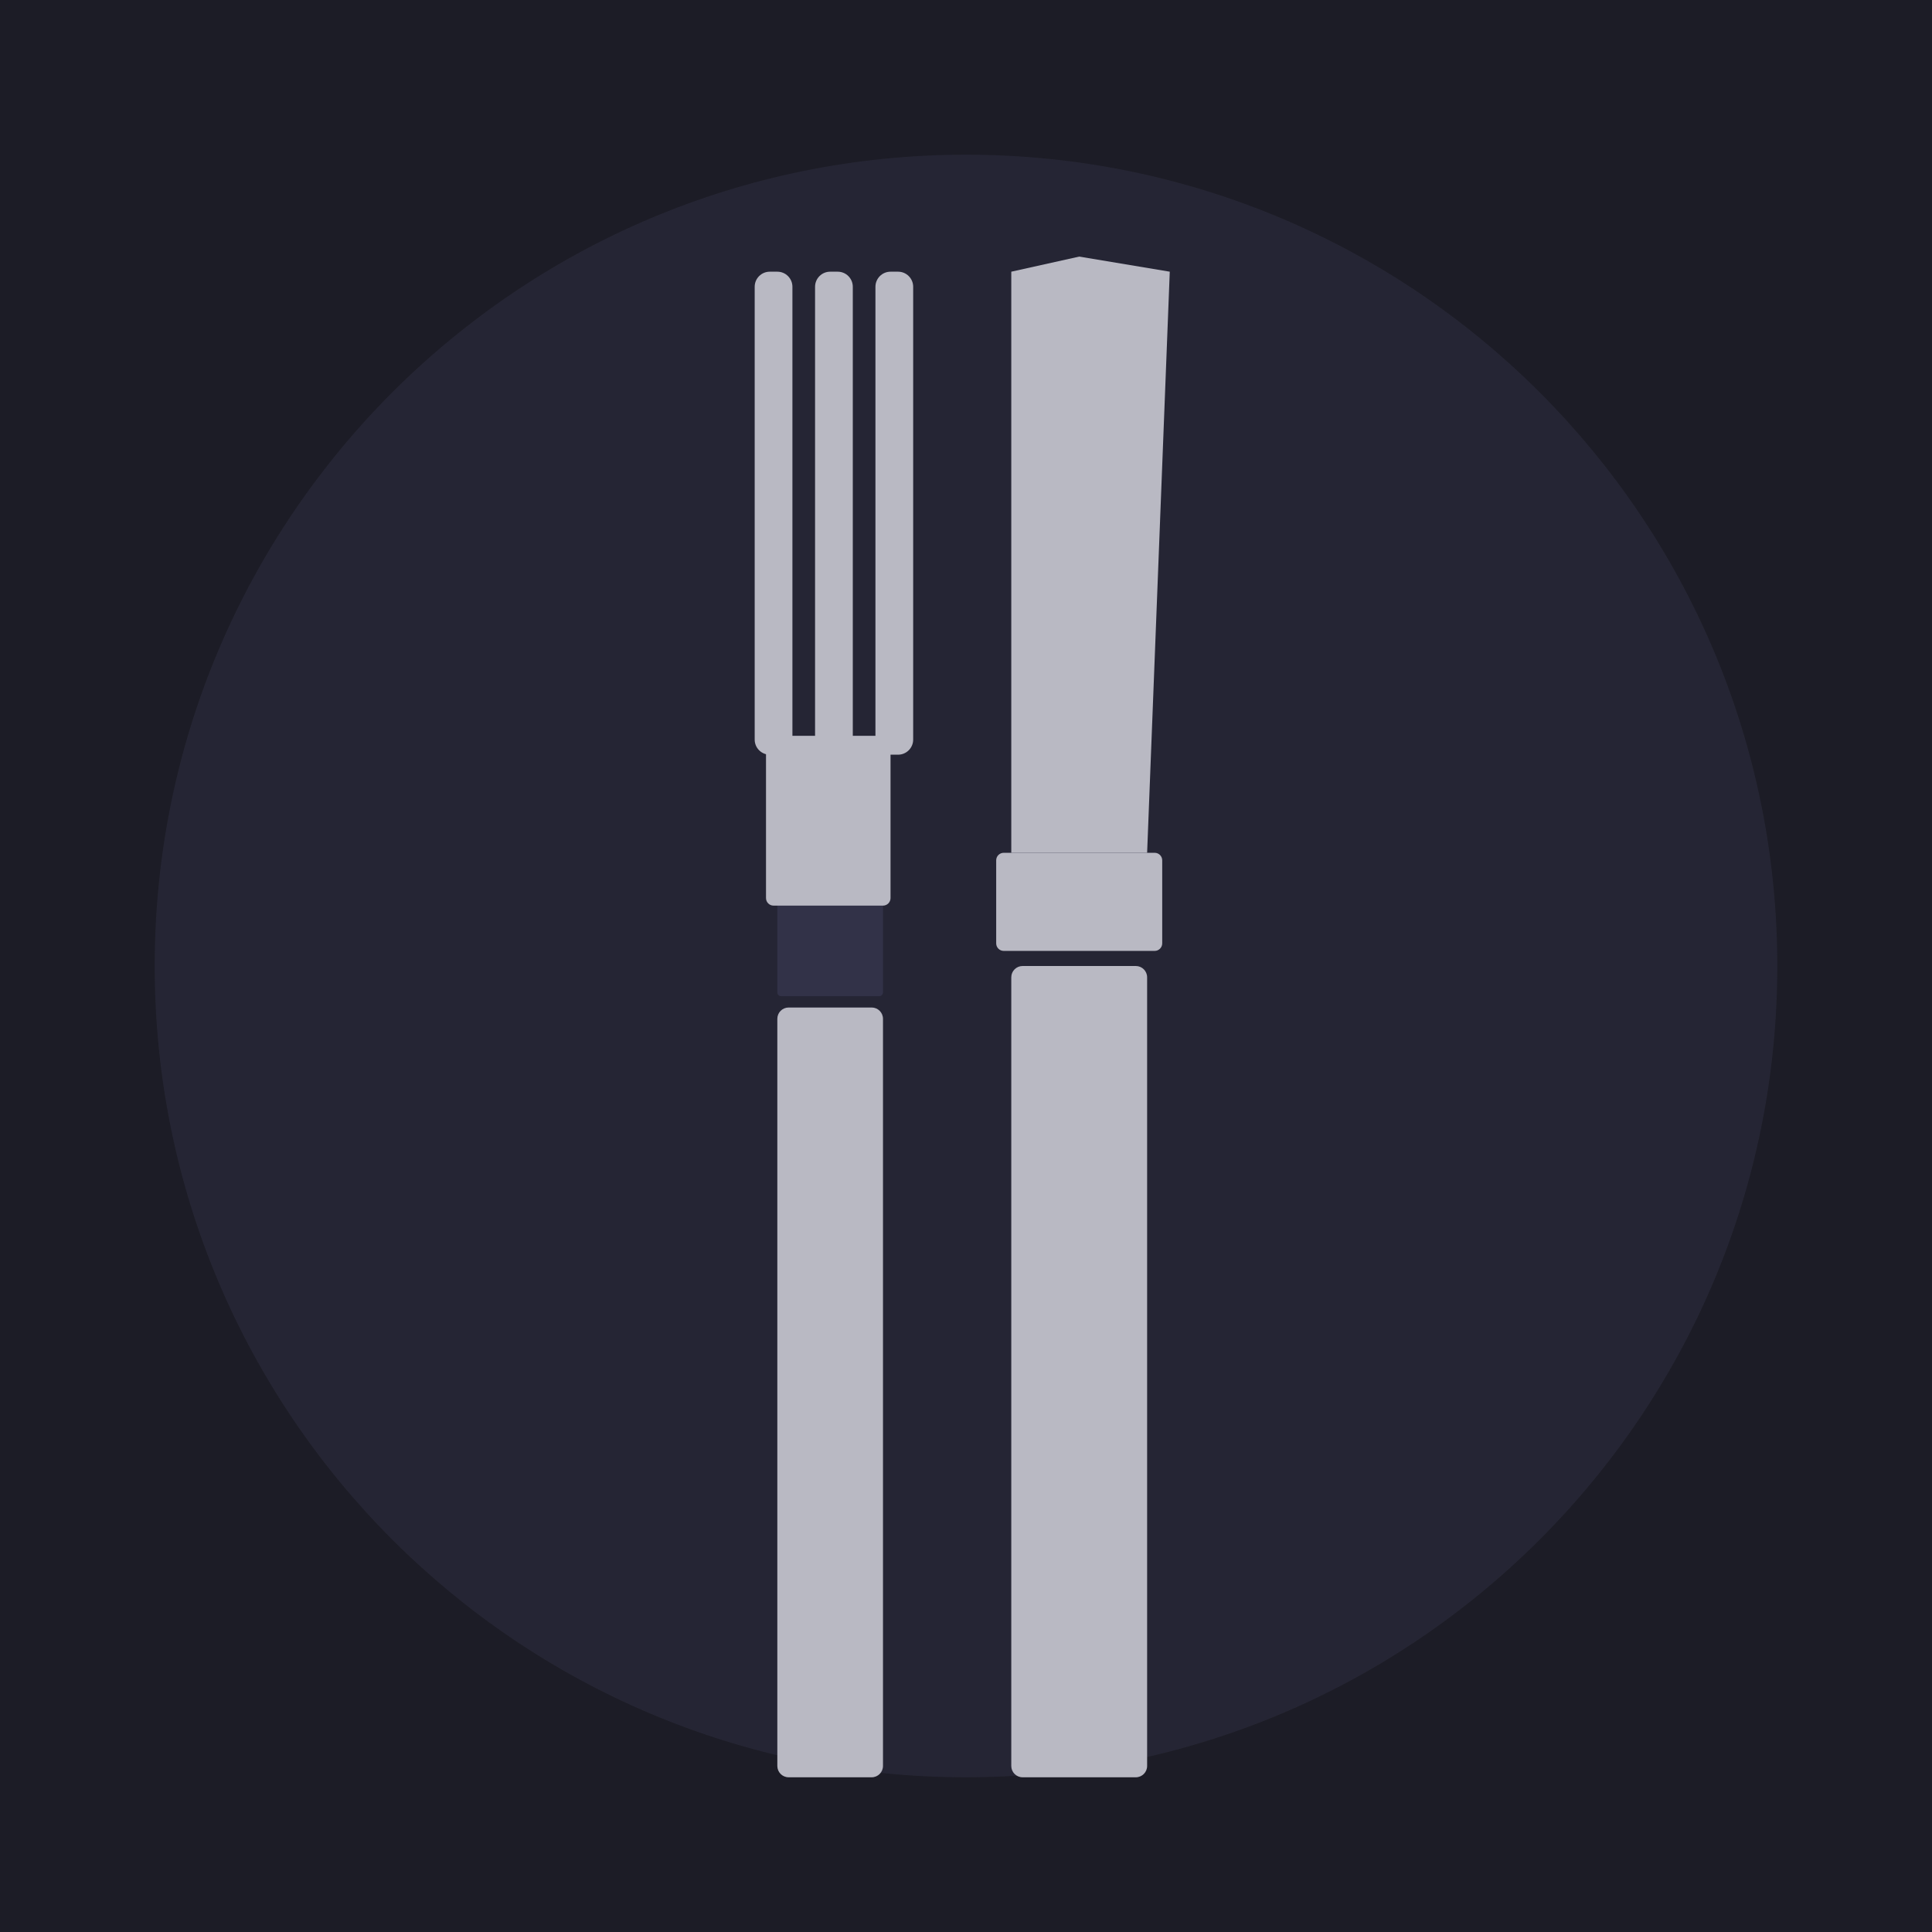
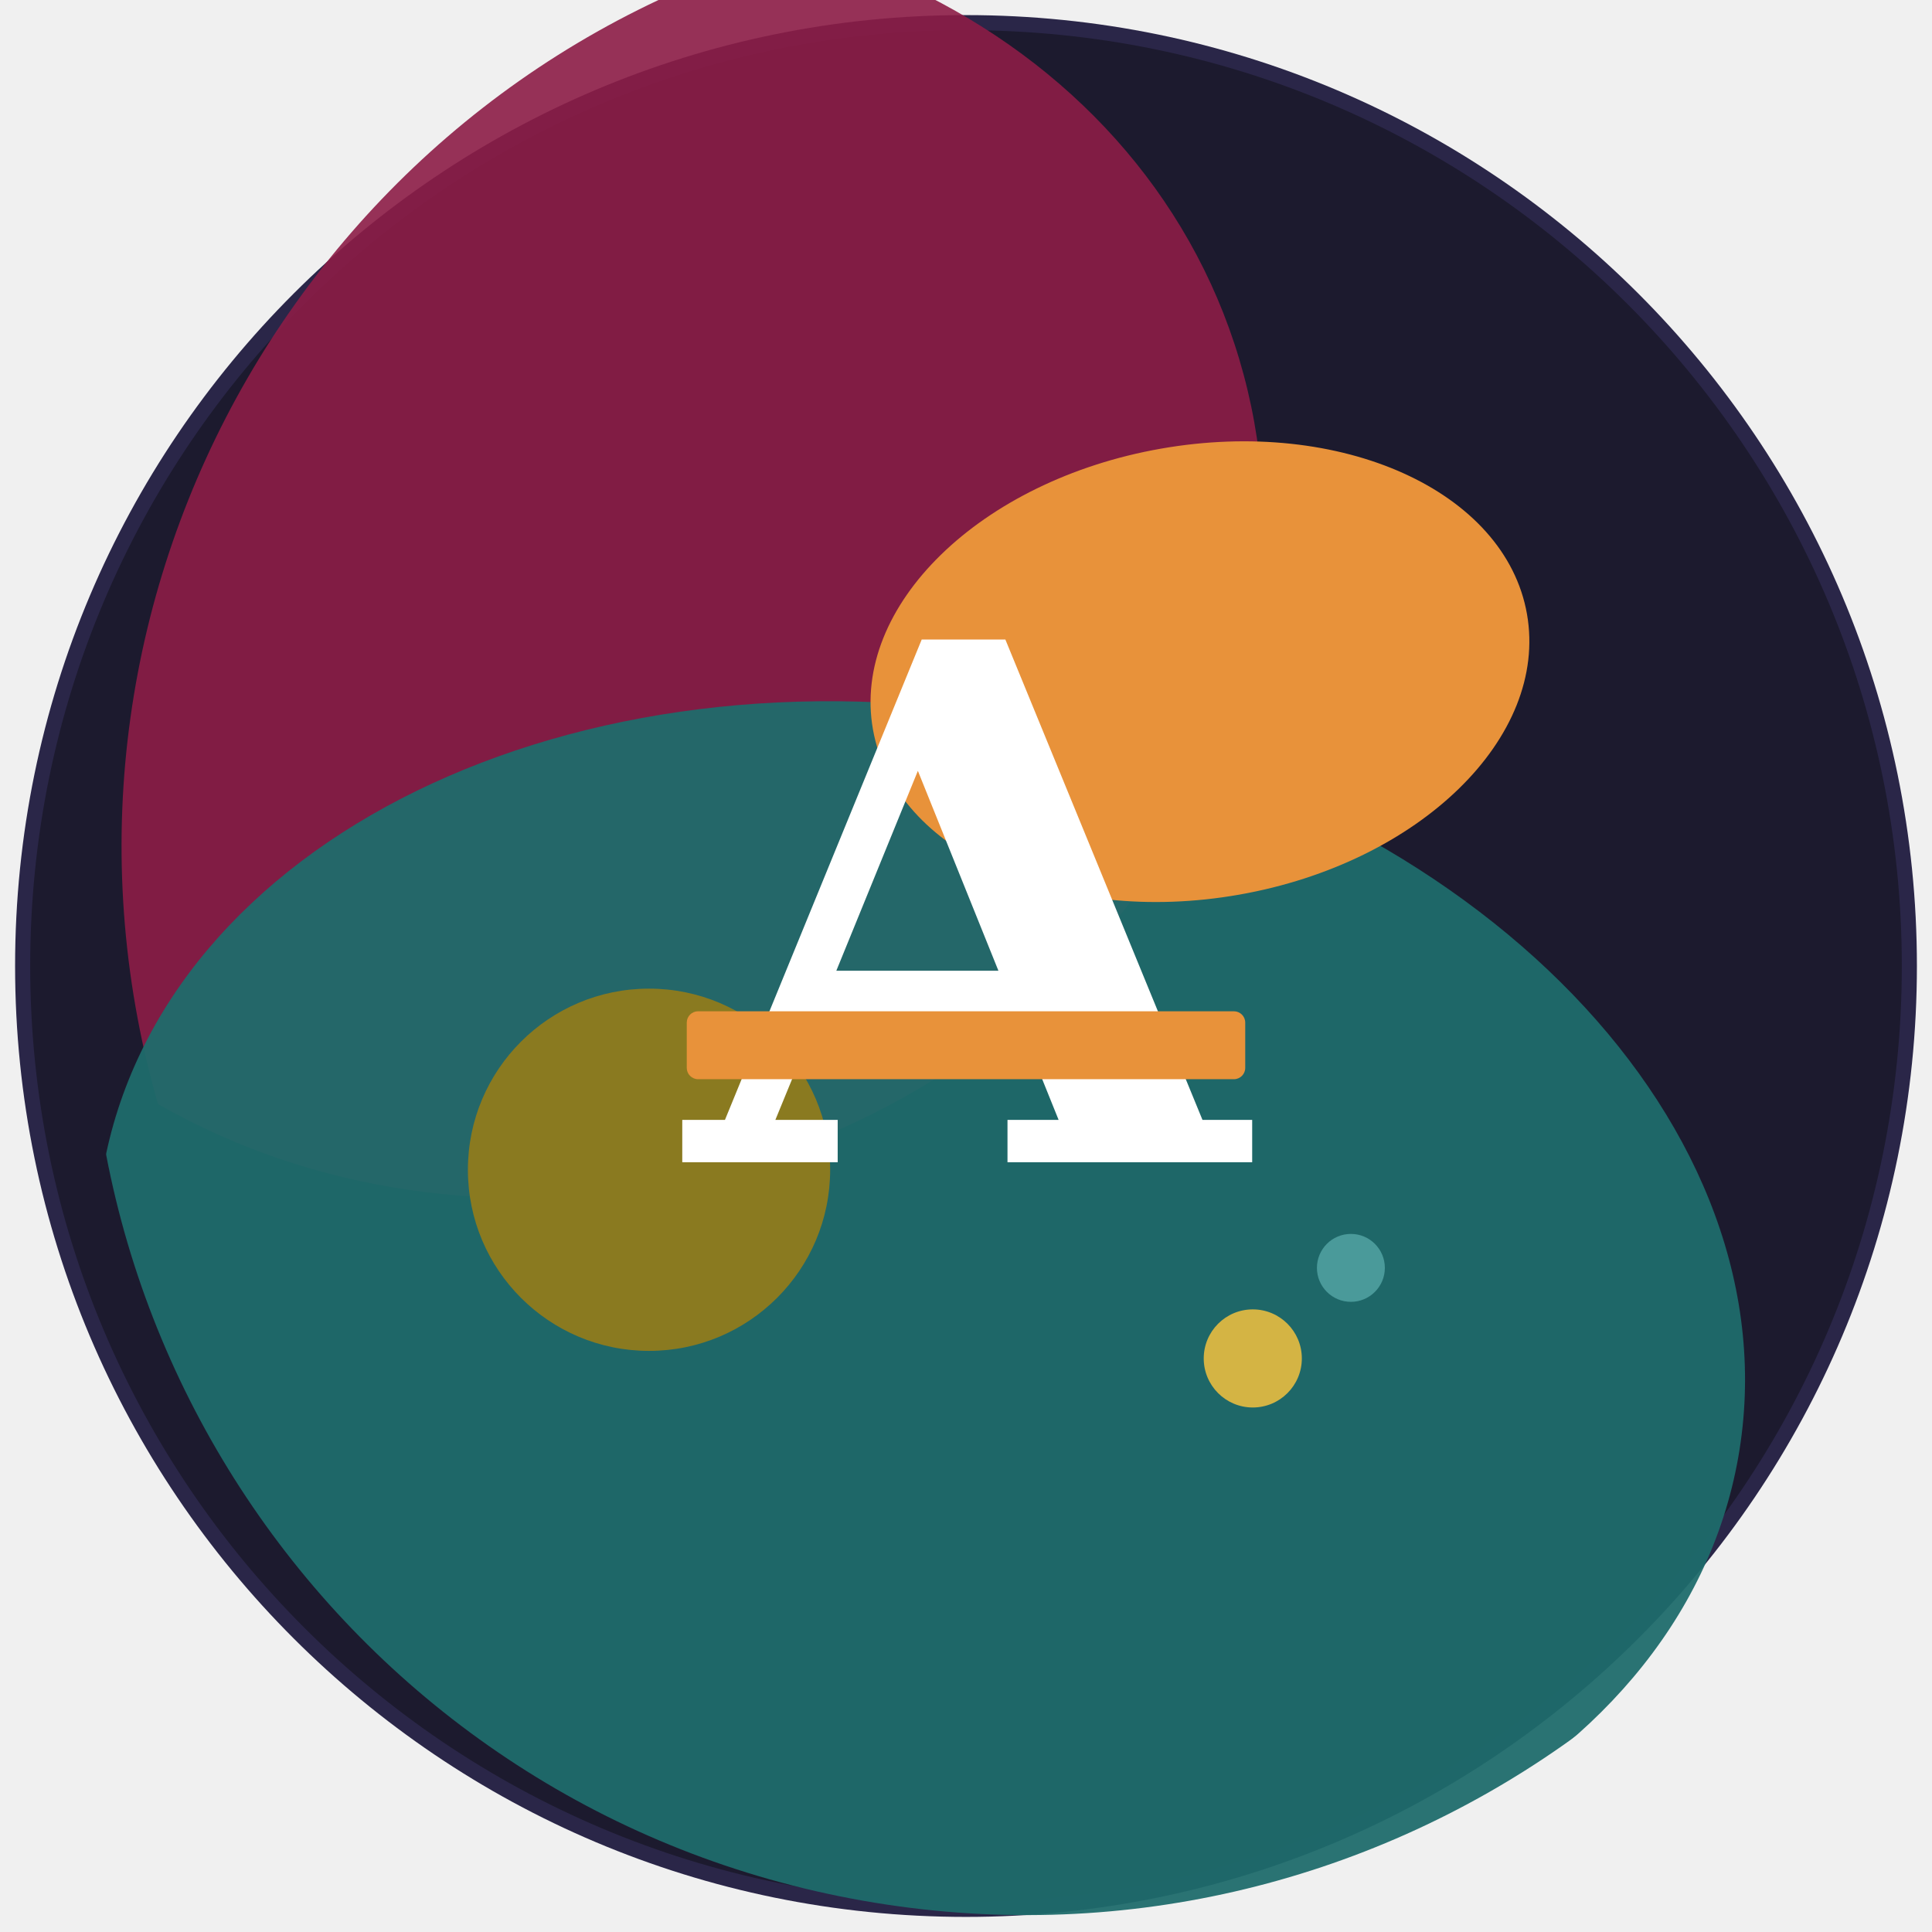
<svg xmlns="http://www.w3.org/2000/svg" viewBox="0 0 512 512" width="512" height="512">
-   <rect width="512" height="512" fill="#1c1c26" />
-   <circle cx="256" cy="256" r="215" fill="#2a2a3a" opacity="0.7" />
-   <rect x="206" y="267" width="28" height="204" fill="#b9b9c3" rx="3" />
-   <rect x="206" y="236" width="28" height="28" fill="#323248" rx="1" />
-   <rect x="203" y="195" width="33" height="45" fill="#b9b9c3" rx="2" />
-   <rect x="200" y="72" width="10" height="128" fill="#b9b9c3" rx="4" />
-   <rect x="216" y="72" width="10" height="128" fill="#b9b9c3" rx="4" />
-   <rect x="232" y="72" width="10" height="128" fill="#b9b9c3" rx="4" />
-   <rect x="268" y="256" width="36" height="215" fill="#b9b9c3" rx="3" />
-   <rect x="264" y="226" width="44" height="26" fill="#b9b9c3" rx="2" />
-   <path d="M268 226 L304 226 L310 72 L286 68 L268 72 Z" fill="#b9b9c3" />
+   <defs>
+     <clipPath id="circle-clip">
+       <circle cx="256" cy="256" r="248" />
+     </clipPath>
+   </defs>
+   <circle cx="256" cy="256" r="252" fill="#2a2648" />
+   <circle cx="256" cy="256" r="248" fill="#1c1a2e" />
+   <ellipse cx="148" cy="148" rx="188" ry="168" fill="#8c1c46" opacity="0.90" transform="rotate(-15 148 148)" clip-path="url(#circle-clip)" />
+   <ellipse cx="244" cy="348" rx="220" ry="160" fill="#1e6b6b" opacity="0.94" transform="rotate(10 244 348)" clip-path="url(#circle-clip)" />
+   <ellipse cx="318" cy="178" rx="88" ry="60" fill="#e8923a" transform="rotate(-10 318 178)" clip-path="url(#circle-clip)" />
+   <circle cx="172" cy="310" r="48" fill="#8a7a20" clip-path="url(#circle-clip)" />
+   <circle cx="332" cy="360" r="13" fill="#d4b444" clip-path="url(#circle-clip)" />
+   <circle cx="358" cy="336" r="9" fill="#4a9a9a" clip-path="url(#circle-clip)" />
+   <text x="256" y="308" font-family="Georgia, 'DejaVu Serif', serif" font-size="190" font-weight="bold" fill="white" text-anchor="middle" clip-path="url(#circle-clip)">A</text>
+   <rect x="182" y="268" width="148" height="18" fill="#e8923a" rx="3" clip-path="url(#circle-clip)" />
</svg>
